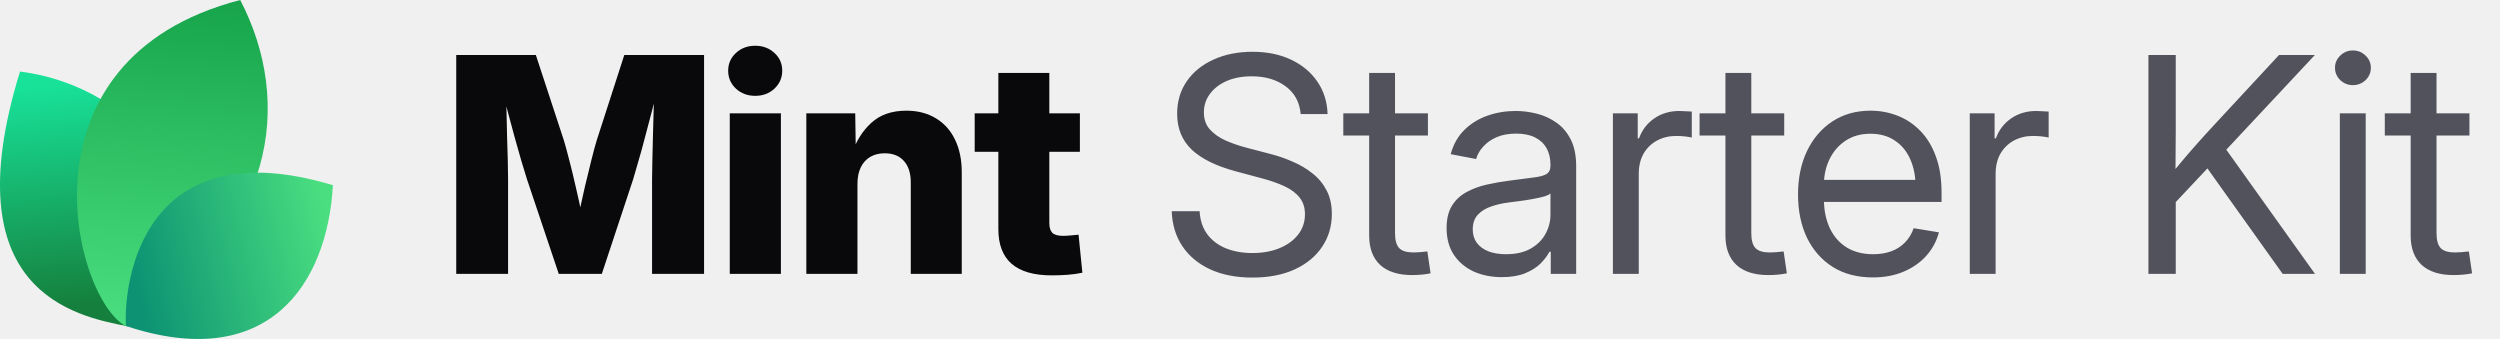
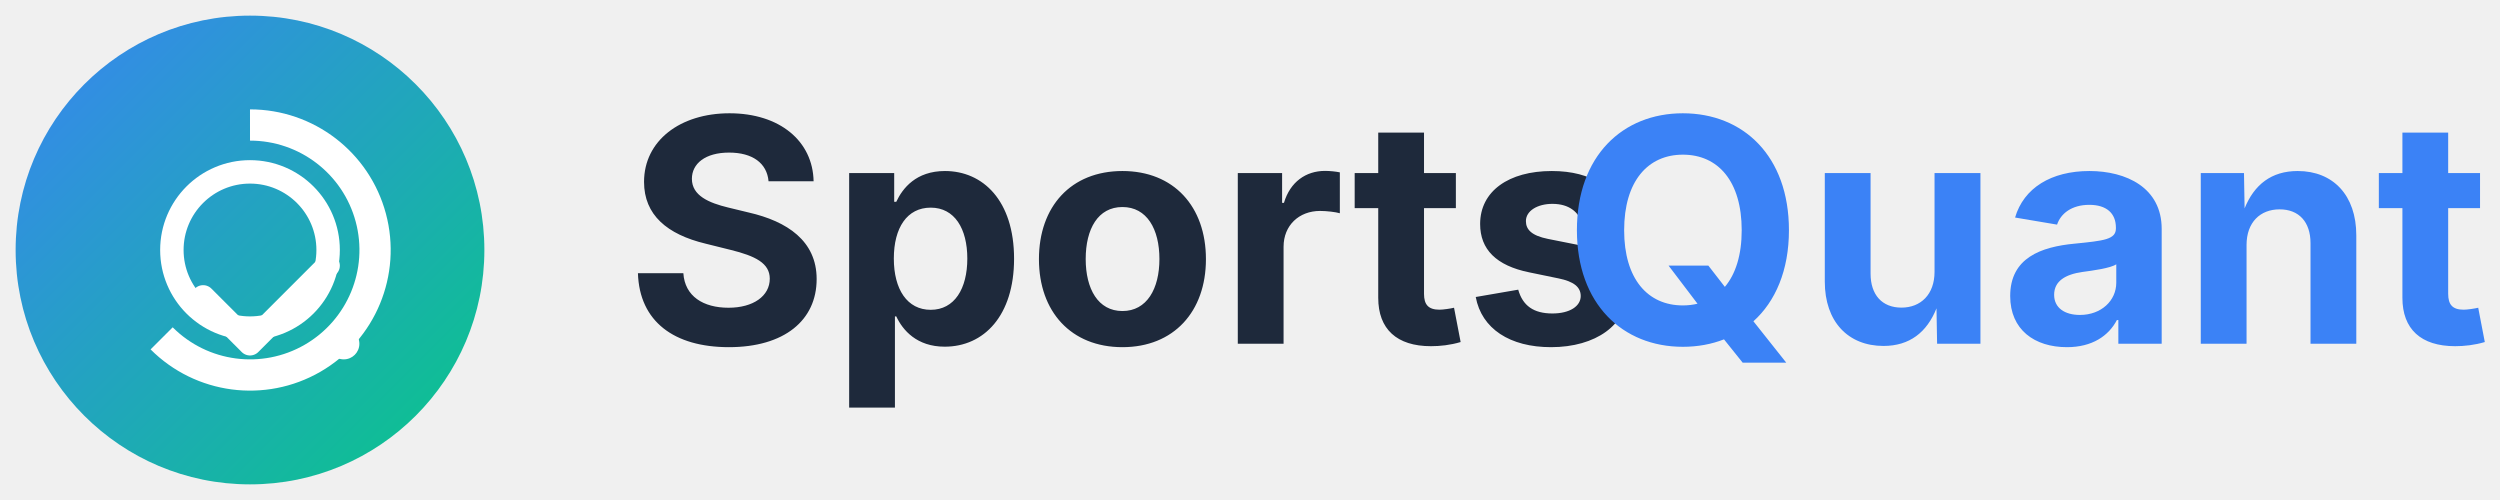
- <svg xmlns="http://www.w3.org/2000/svg" width="177" height="24" viewBox="0 0 177 24" fill="none">
-   <path d="M9.061 23.108C5.268 22.377 -3.391 20.627 1.417 5.064C9.634 6.099 16.973 14.064 9.061 23.108Z" fill="url(#paint0_linear_17557_2020)" />
-   <path d="M8.919 23.094C5.276 21.222 0.784 4.209 17.007 0C20.757 7.193 19.621 16.545 8.919 23.094Z" fill="url(#paint1_linear_17557_2020)" />
-   <path d="M8.914 23.079C8.735 19.882 10.159 9.085 23.57 13.111C23.181 20.123 18.984 26.418 8.914 23.079Z" fill="url(#paint2_linear_17557_2020)" />
-   <path d="M32.301 19.392V3.894H37.938L39.925 9.948C40.036 10.315 40.164 10.787 40.31 11.362C40.462 11.938 40.611 12.552 40.757 13.204C40.91 13.855 41.048 14.483 41.173 15.086C41.305 15.682 41.412 16.192 41.495 16.615H40.695C40.771 16.192 40.871 15.682 40.996 15.086C41.128 14.49 41.267 13.866 41.412 13.214C41.565 12.562 41.714 11.948 41.86 11.373C42.005 10.79 42.133 10.315 42.244 9.948L44.2 3.894H49.848V19.392H46.166V12.704C46.166 12.357 46.173 11.917 46.187 11.383C46.2 10.849 46.214 10.27 46.228 9.646C46.249 9.022 46.266 8.391 46.28 7.753C46.301 7.115 46.311 6.519 46.311 5.964H46.623C46.485 6.561 46.332 7.181 46.166 7.826C45.999 8.471 45.833 9.102 45.666 9.719C45.507 10.336 45.351 10.901 45.198 11.414C45.053 11.928 44.928 12.357 44.824 12.704L42.608 19.392H39.561L37.314 12.704C37.203 12.357 37.072 11.928 36.919 11.414C36.773 10.901 36.614 10.34 36.441 9.729C36.274 9.112 36.104 8.481 35.931 7.836C35.764 7.192 35.608 6.567 35.463 5.964H35.827C35.834 6.512 35.844 7.105 35.858 7.743C35.872 8.374 35.886 9.005 35.9 9.636C35.92 10.26 35.938 10.839 35.952 11.373C35.965 11.907 35.972 12.351 35.972 12.704V19.392H32.301ZM51.668 19.392V8.024H55.288V19.392H51.668ZM53.468 6.786C52.927 6.786 52.473 6.616 52.105 6.276C51.738 5.93 51.554 5.507 51.554 5.007C51.554 4.508 51.738 4.088 52.105 3.749C52.473 3.409 52.927 3.239 53.468 3.239C54.009 3.239 54.463 3.409 54.83 3.749C55.198 4.082 55.382 4.501 55.382 5.007C55.382 5.507 55.198 5.93 54.83 6.276C54.463 6.616 54.009 6.786 53.468 6.786ZM60.708 13.027V19.392H57.088V8.024H60.551L60.593 10.967H60.281C60.593 10.024 61.061 9.268 61.685 8.7C62.309 8.124 63.138 7.836 64.171 7.836C64.975 7.836 65.672 8.017 66.262 8.377C66.851 8.731 67.302 9.234 67.614 9.885C67.933 10.537 68.092 11.307 68.092 12.194V19.392H64.483V12.912C64.483 12.26 64.32 11.754 63.994 11.394C63.675 11.033 63.221 10.853 62.632 10.853C62.25 10.853 61.914 10.936 61.623 11.102C61.332 11.269 61.106 11.515 60.947 11.841C60.787 12.16 60.708 12.555 60.708 13.027ZM76.456 8.024V10.749H69.008V8.024H76.456ZM70.683 5.163H74.292V15.783C74.292 16.102 74.361 16.334 74.5 16.48C74.646 16.625 74.899 16.698 75.259 16.698C75.405 16.698 75.596 16.688 75.831 16.667C76.074 16.646 76.251 16.629 76.362 16.615L76.632 19.309C76.313 19.378 75.963 19.427 75.582 19.455C75.207 19.482 74.836 19.496 74.469 19.496C73.2 19.496 72.25 19.222 71.619 18.674C70.995 18.127 70.683 17.308 70.683 16.22V5.163Z" fill="#09090B" />
-   <path d="M88.667 19.652C87.523 19.652 86.528 19.458 85.682 19.07C84.843 18.681 84.188 18.137 83.716 17.437C83.245 16.736 82.992 15.908 82.957 14.951H84.933C84.968 15.596 85.148 16.14 85.474 16.584C85.8 17.021 86.24 17.354 86.795 17.582C87.35 17.804 87.974 17.915 88.667 17.915C89.388 17.915 90.026 17.801 90.581 17.572C91.143 17.343 91.583 17.024 91.902 16.615C92.228 16.199 92.391 15.717 92.391 15.169C92.391 14.698 92.266 14.306 92.017 13.994C91.767 13.675 91.413 13.408 90.956 13.193C90.498 12.978 89.954 12.787 89.323 12.621L87.502 12.132C86.123 11.765 85.082 11.255 84.382 10.603C83.689 9.944 83.342 9.095 83.342 8.055C83.342 7.174 83.571 6.404 84.028 5.746C84.486 5.087 85.117 4.577 85.921 4.217C86.726 3.849 87.645 3.666 88.678 3.666C89.718 3.666 90.63 3.853 91.413 4.227C92.204 4.602 92.824 5.122 93.275 5.787C93.726 6.446 93.965 7.209 93.993 8.076H92.089C92.013 7.23 91.656 6.574 91.018 6.11C90.387 5.638 89.586 5.403 88.615 5.403C87.95 5.403 87.36 5.513 86.847 5.735C86.341 5.957 85.946 6.262 85.661 6.651C85.377 7.032 85.235 7.469 85.235 7.961C85.235 8.447 85.377 8.849 85.661 9.168C85.946 9.48 86.317 9.74 86.774 9.948C87.232 10.149 87.724 10.319 88.251 10.457L89.884 10.884C90.439 11.023 90.977 11.206 91.496 11.435C92.023 11.657 92.495 11.934 92.911 12.267C93.334 12.593 93.67 12.995 93.92 13.474C94.17 13.945 94.294 14.504 94.294 15.149C94.294 16.015 94.066 16.788 93.608 17.468C93.157 18.148 92.512 18.681 91.673 19.07C90.834 19.458 89.832 19.652 88.667 19.652ZM101.097 8.024V9.594H95.106V8.024H101.097ZM96.937 5.163H98.767V16.521C98.767 17 98.865 17.347 99.059 17.562C99.26 17.77 99.6 17.874 100.078 17.874C100.21 17.874 100.366 17.867 100.546 17.853C100.733 17.832 100.903 17.815 101.056 17.801L101.285 19.351C101.097 19.392 100.886 19.423 100.65 19.444C100.414 19.465 100.189 19.475 99.974 19.475C98.996 19.475 98.244 19.236 97.717 18.758C97.197 18.272 96.937 17.579 96.937 16.677V5.163ZM106.33 19.621C105.595 19.621 104.932 19.489 104.343 19.226C103.754 18.955 103.285 18.564 102.939 18.05C102.592 17.53 102.419 16.896 102.419 16.147C102.419 15.495 102.547 14.965 102.804 14.556C103.06 14.146 103.403 13.828 103.833 13.599C104.263 13.363 104.742 13.186 105.269 13.068C105.796 12.95 106.333 12.857 106.881 12.787C107.574 12.69 108.132 12.617 108.555 12.569C108.978 12.52 109.287 12.441 109.481 12.33C109.675 12.212 109.772 12.014 109.772 11.737V11.654C109.772 11.203 109.679 10.815 109.492 10.489C109.311 10.163 109.041 9.91 108.68 9.729C108.32 9.549 107.872 9.459 107.338 9.459C106.805 9.459 106.34 9.546 105.945 9.719C105.556 9.892 105.241 10.118 104.998 10.395C104.755 10.665 104.593 10.953 104.509 11.258L102.71 10.915C102.897 10.222 103.22 9.65 103.677 9.199C104.135 8.748 104.679 8.412 105.31 8.19C105.941 7.968 106.607 7.857 107.307 7.857C107.8 7.857 108.295 7.92 108.795 8.044C109.301 8.169 109.765 8.381 110.188 8.679C110.611 8.97 110.951 9.369 111.208 9.875C111.464 10.374 111.593 11.005 111.593 11.768V19.392H109.793V17.822H109.7C109.568 18.085 109.363 18.359 109.086 18.643C108.809 18.921 108.444 19.153 107.994 19.34C107.543 19.527 106.988 19.621 106.33 19.621ZM106.621 17.998C107.321 17.998 107.904 17.867 108.368 17.603C108.84 17.333 109.19 16.986 109.419 16.563C109.654 16.133 109.772 15.682 109.772 15.211V13.692C109.703 13.769 109.554 13.841 109.325 13.911C109.096 13.973 108.829 14.032 108.524 14.088C108.226 14.143 107.921 14.192 107.609 14.233C107.304 14.275 107.033 14.309 106.798 14.337C106.354 14.393 105.938 14.49 105.549 14.628C105.168 14.76 104.86 14.954 104.624 15.211C104.388 15.467 104.27 15.811 104.27 16.241C104.27 16.615 104.367 16.934 104.561 17.198C104.762 17.461 105.04 17.662 105.393 17.801C105.747 17.933 106.156 17.998 106.621 17.998ZM114.193 19.392V8.024H115.951V9.792H116.045C116.253 9.209 116.61 8.741 117.116 8.388C117.622 8.034 118.219 7.857 118.905 7.857C119.058 7.857 119.217 7.864 119.384 7.878C119.55 7.885 119.682 7.892 119.779 7.899V9.74C119.716 9.719 119.578 9.695 119.363 9.667C119.155 9.639 118.922 9.625 118.666 9.625C118.174 9.625 117.726 9.733 117.324 9.948C116.922 10.163 116.603 10.471 116.367 10.874C116.138 11.276 116.024 11.758 116.024 12.319V19.392H114.193ZM126.322 8.024V9.594H120.33V8.024H126.322ZM122.161 5.163H123.992V16.521C123.992 17 124.089 17.347 124.283 17.562C124.484 17.77 124.824 17.874 125.302 17.874C125.434 17.874 125.59 17.867 125.77 17.853C125.958 17.832 126.127 17.815 126.28 17.801L126.509 19.351C126.322 19.392 126.11 19.423 125.874 19.444C125.639 19.465 125.413 19.475 125.198 19.475C124.221 19.475 123.468 19.236 122.941 18.758C122.421 18.272 122.161 17.579 122.161 16.677V5.163ZM132.604 19.642C131.502 19.642 130.555 19.396 129.765 18.903C128.974 18.404 128.364 17.714 127.934 16.834C127.511 15.946 127.3 14.927 127.3 13.775C127.3 12.611 127.511 11.584 127.934 10.697C128.364 9.802 128.964 9.102 129.734 8.596C130.51 8.089 131.408 7.836 132.428 7.836C133.1 7.836 133.738 7.954 134.341 8.19C134.952 8.426 135.489 8.783 135.954 9.261C136.425 9.74 136.793 10.343 137.056 11.071C137.327 11.792 137.462 12.645 137.462 13.63V14.296H128.433V12.735H136.463L135.631 13.297C135.631 12.541 135.506 11.876 135.257 11.3C135.007 10.725 134.643 10.277 134.165 9.958C133.686 9.632 133.107 9.469 132.428 9.469C131.748 9.469 131.162 9.632 130.67 9.958C130.177 10.284 129.796 10.725 129.526 11.279C129.262 11.827 129.13 12.441 129.13 13.12V14.046C129.13 14.864 129.273 15.572 129.557 16.168C129.841 16.757 130.243 17.211 130.763 17.53C131.283 17.842 131.901 17.998 132.615 17.998C133.093 17.998 133.523 17.929 133.905 17.79C134.293 17.645 134.619 17.433 134.882 17.156C135.153 16.879 135.354 16.546 135.486 16.157L137.275 16.449C137.108 17.08 136.81 17.634 136.38 18.113C135.95 18.591 135.413 18.966 134.768 19.236C134.123 19.507 133.402 19.642 132.604 19.642ZM139.459 19.392V8.024H141.217V9.792H141.311C141.519 9.209 141.876 8.741 142.382 8.388C142.888 8.034 143.485 7.857 144.171 7.857C144.324 7.857 144.483 7.864 144.649 7.878C144.816 7.885 144.948 7.892 145.045 7.899V9.74C144.982 9.719 144.844 9.695 144.629 9.667C144.421 9.639 144.188 9.625 143.932 9.625C143.439 9.625 142.992 9.733 142.59 9.948C142.188 10.163 141.869 10.471 141.633 10.874C141.404 11.276 141.29 11.758 141.29 12.319V19.392H139.459ZM153.429 14.961V12.715C153.783 12.257 154.136 11.82 154.49 11.404C154.844 10.981 155.204 10.565 155.572 10.156C155.939 9.74 156.314 9.327 156.695 8.918L161.355 3.894H163.893L157.277 10.967H157.184L153.429 14.961ZM152.108 19.392V3.894H154.043V9.241L154.022 12.559L154.043 13.505V19.392H152.108ZM161.615 19.392L155.967 11.477L157.173 9.969L163.903 19.392H161.615ZM165.661 19.392V8.024H167.492V19.392H165.661ZM166.587 6.027C166.24 6.027 165.942 5.909 165.692 5.673C165.443 5.43 165.318 5.139 165.318 4.799C165.318 4.459 165.443 4.172 165.692 3.936C165.942 3.693 166.24 3.572 166.587 3.572C166.934 3.572 167.232 3.693 167.482 3.936C167.731 4.172 167.856 4.459 167.856 4.799C167.856 5.139 167.731 5.43 167.482 5.673C167.232 5.909 166.934 6.027 166.587 6.027ZM174.836 8.024V9.594H168.844V8.024H174.836ZM170.675 5.163H172.506V16.521C172.506 17 172.603 17.347 172.797 17.562C172.998 17.77 173.338 17.874 173.816 17.874C173.948 17.874 174.104 17.867 174.284 17.853C174.472 17.832 174.641 17.815 174.794 17.801L175.023 19.351C174.836 19.392 174.624 19.423 174.388 19.444C174.153 19.465 173.927 19.475 173.712 19.475C172.735 19.475 171.982 19.236 171.455 18.758C170.935 18.272 170.675 17.579 170.675 16.677V5.163Z" fill="#52525C" />
+ <svg xmlns="http://www.w3.org/2000/svg" width="320" height="64" viewBox="0 0 320 64" fill="none">
  <defs>
-     <linearGradient id="paint0_linear_17557_2020" x1="3.776" y1="5.916" x2="5.232" y2="21.559" gradientUnits="userSpaceOnUse">
-       <stop stop-color="#18E299" />
-       <stop offset="1" stop-color="#15803D" />
-     </linearGradient>
-     <linearGradient id="paint1_linear_17557_2020" x1="12.171" y1="-0.718" x2="10.19" y2="22.983" gradientUnits="userSpaceOnUse">
-       <stop stop-color="#16A34A" />
-       <stop offset="1" stop-color="#4ADE80" />
-     </linearGradient>
-     <linearGradient id="paint2_linear_17557_2020" x1="23.133" y1="15.353" x2="9.338" y2="18.52" gradientUnits="userSpaceOnUse">
-       <stop stop-color="#4ADE80" />
-       <stop offset="1" stop-color="#0D9373" />
+     <linearGradient id="q-gradient" x1="0" y1="0" x2="64" y2="64" gradientUnits="userSpaceOnUse">
+       <stop stop-color="#3B82F6" />
+       <stop offset="1" stop-color="#07C983" />
    </linearGradient>
  </defs>
+   <g>
+     <circle cx="32" cy="32" r="30" fill="url(#q-gradient)" />
+     <path d="M32 16a16 16 0 1 1-11.31 27.31" stroke="#fff" stroke-width="4" fill="none" />
+     <circle cx="32" cy="32" r="10" fill="none" stroke="#fff" stroke-width="3" />
+     <path d="M26 38l6 6 10-10" stroke="#fff" stroke-width="3" stroke-linecap="round" stroke-linejoin="round" />
+     <circle cx="44" cy="44" r="2" fill="#fff" />
+   </g>
+   <text x="80" y="44" font-family="Inter, Arial, sans-serif" font-size="40" font-weight="700" fill="#1E293B">Sports</text>
+   <text x="200" y="44" font-family="Inter, Arial, sans-serif" font-size="40" font-weight="700" fill="#3B82F6">Quant</text>
</svg>
